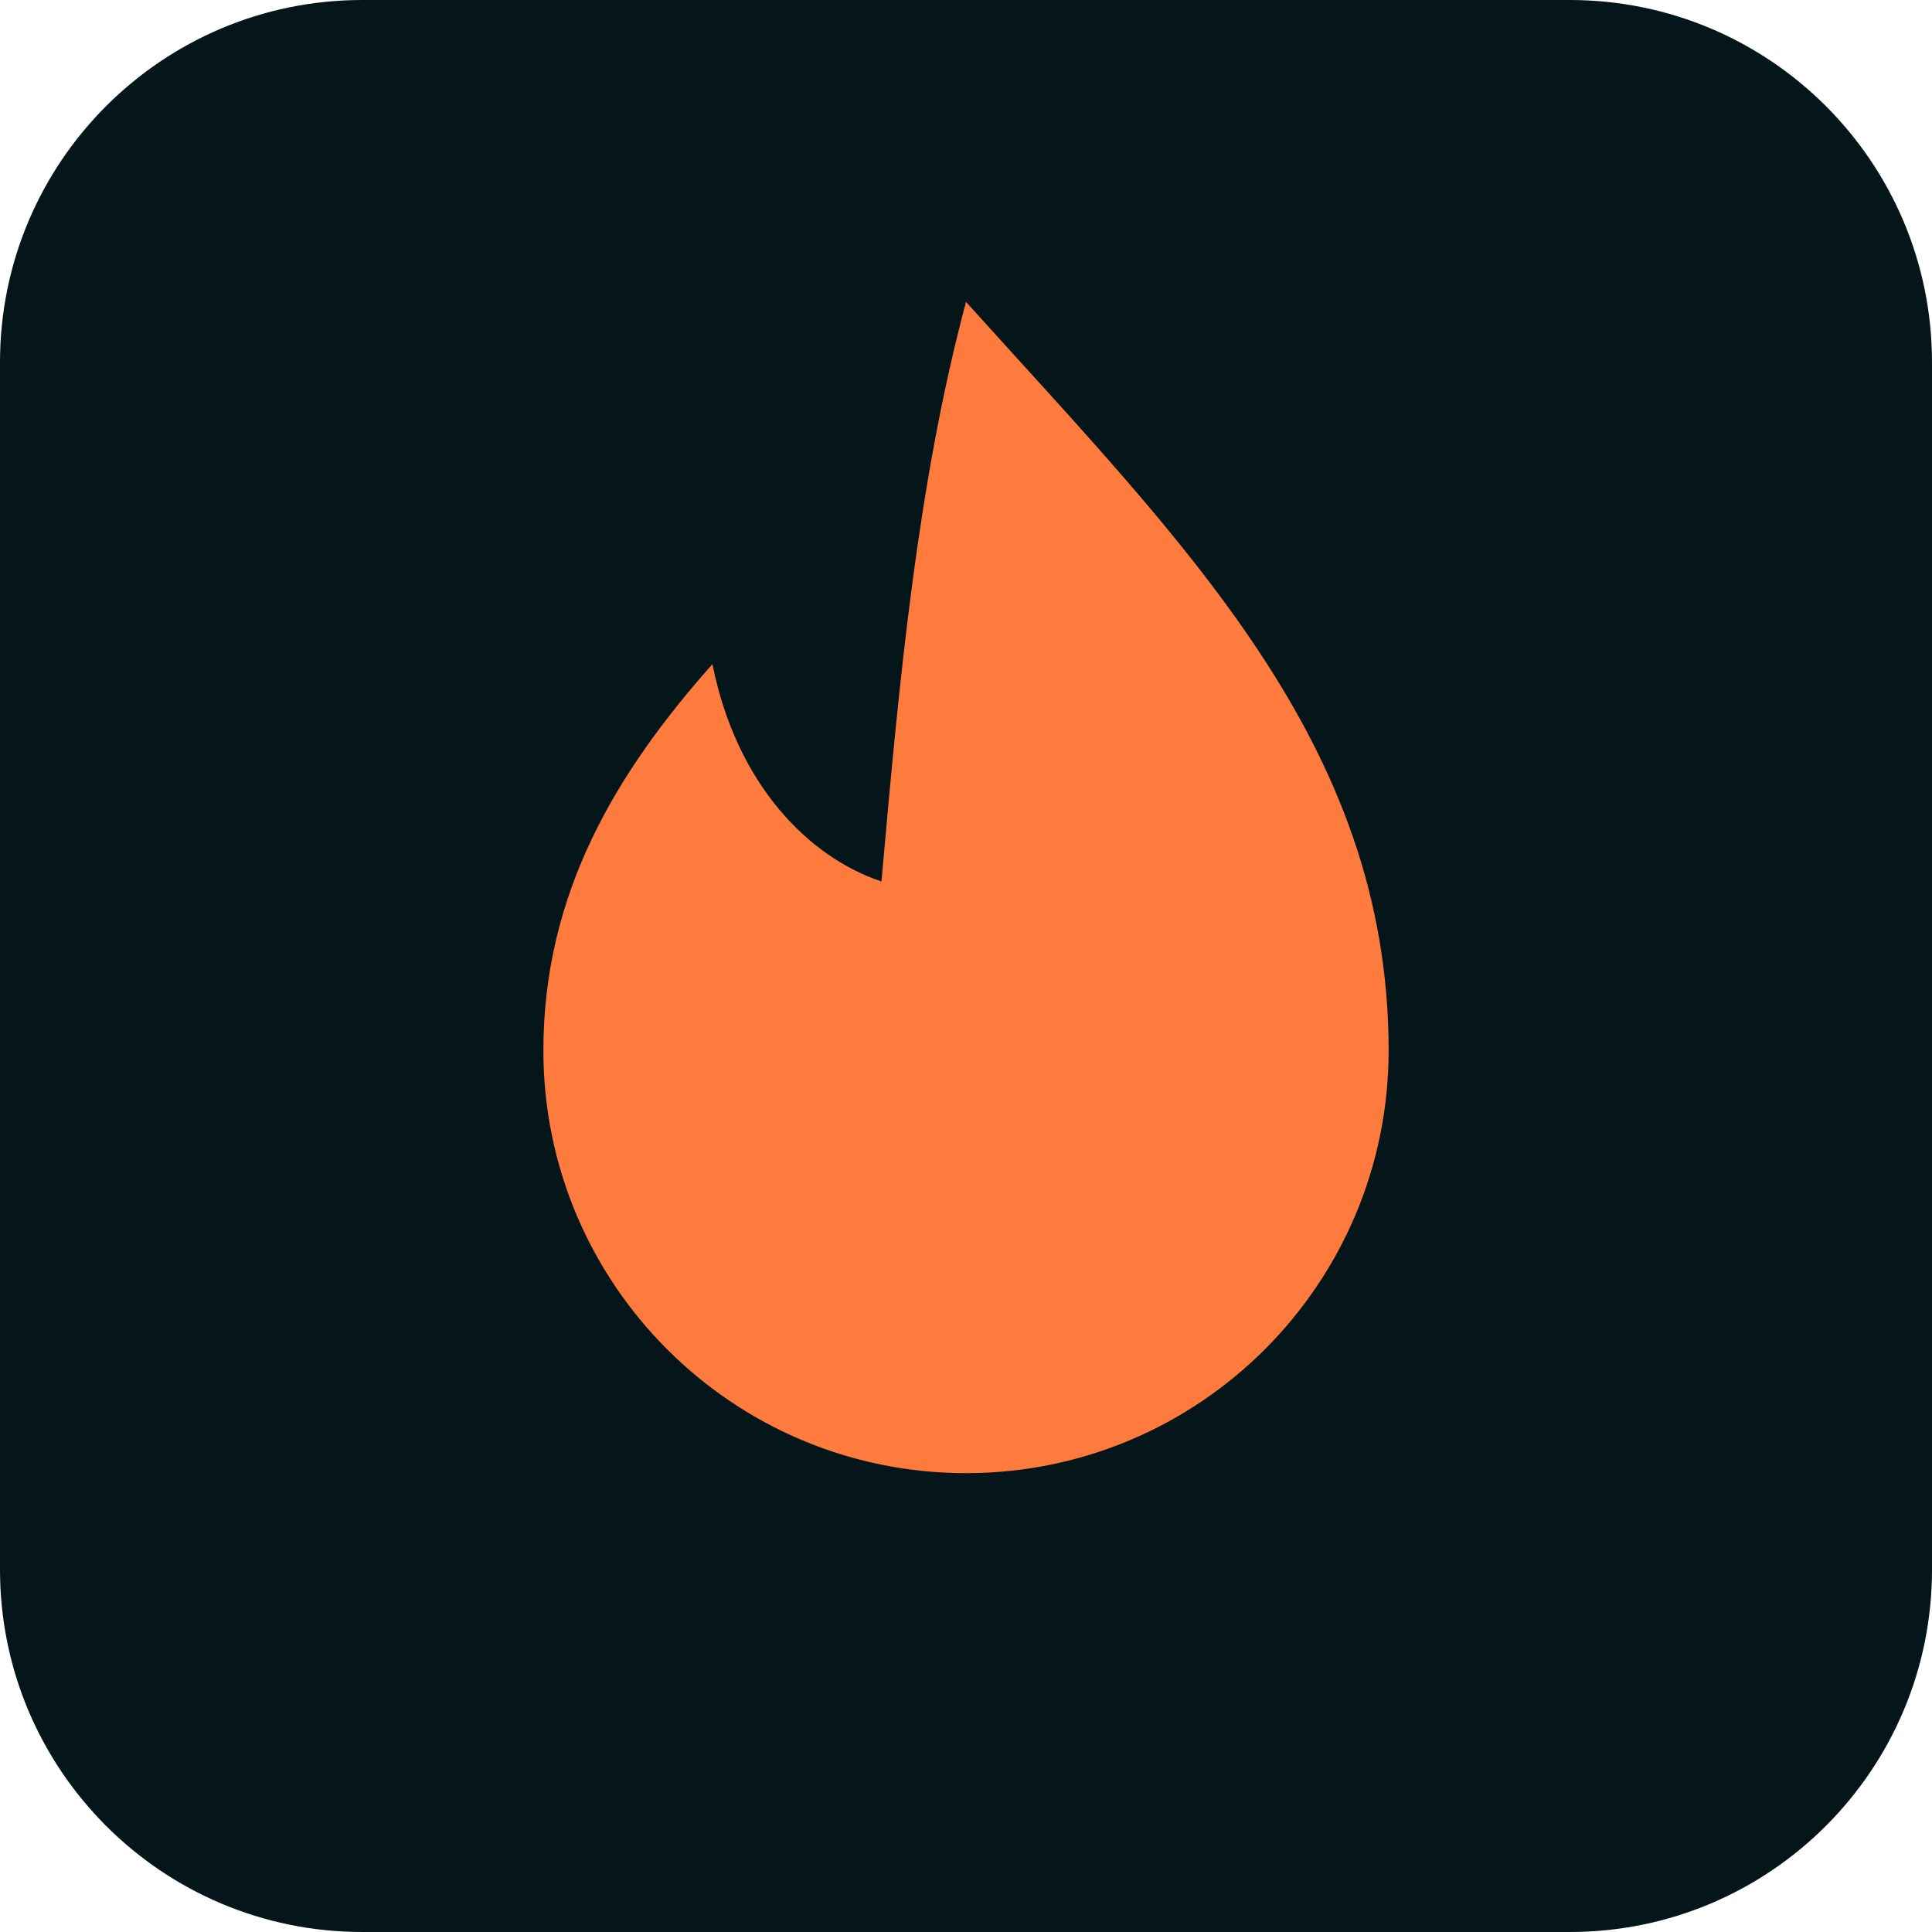
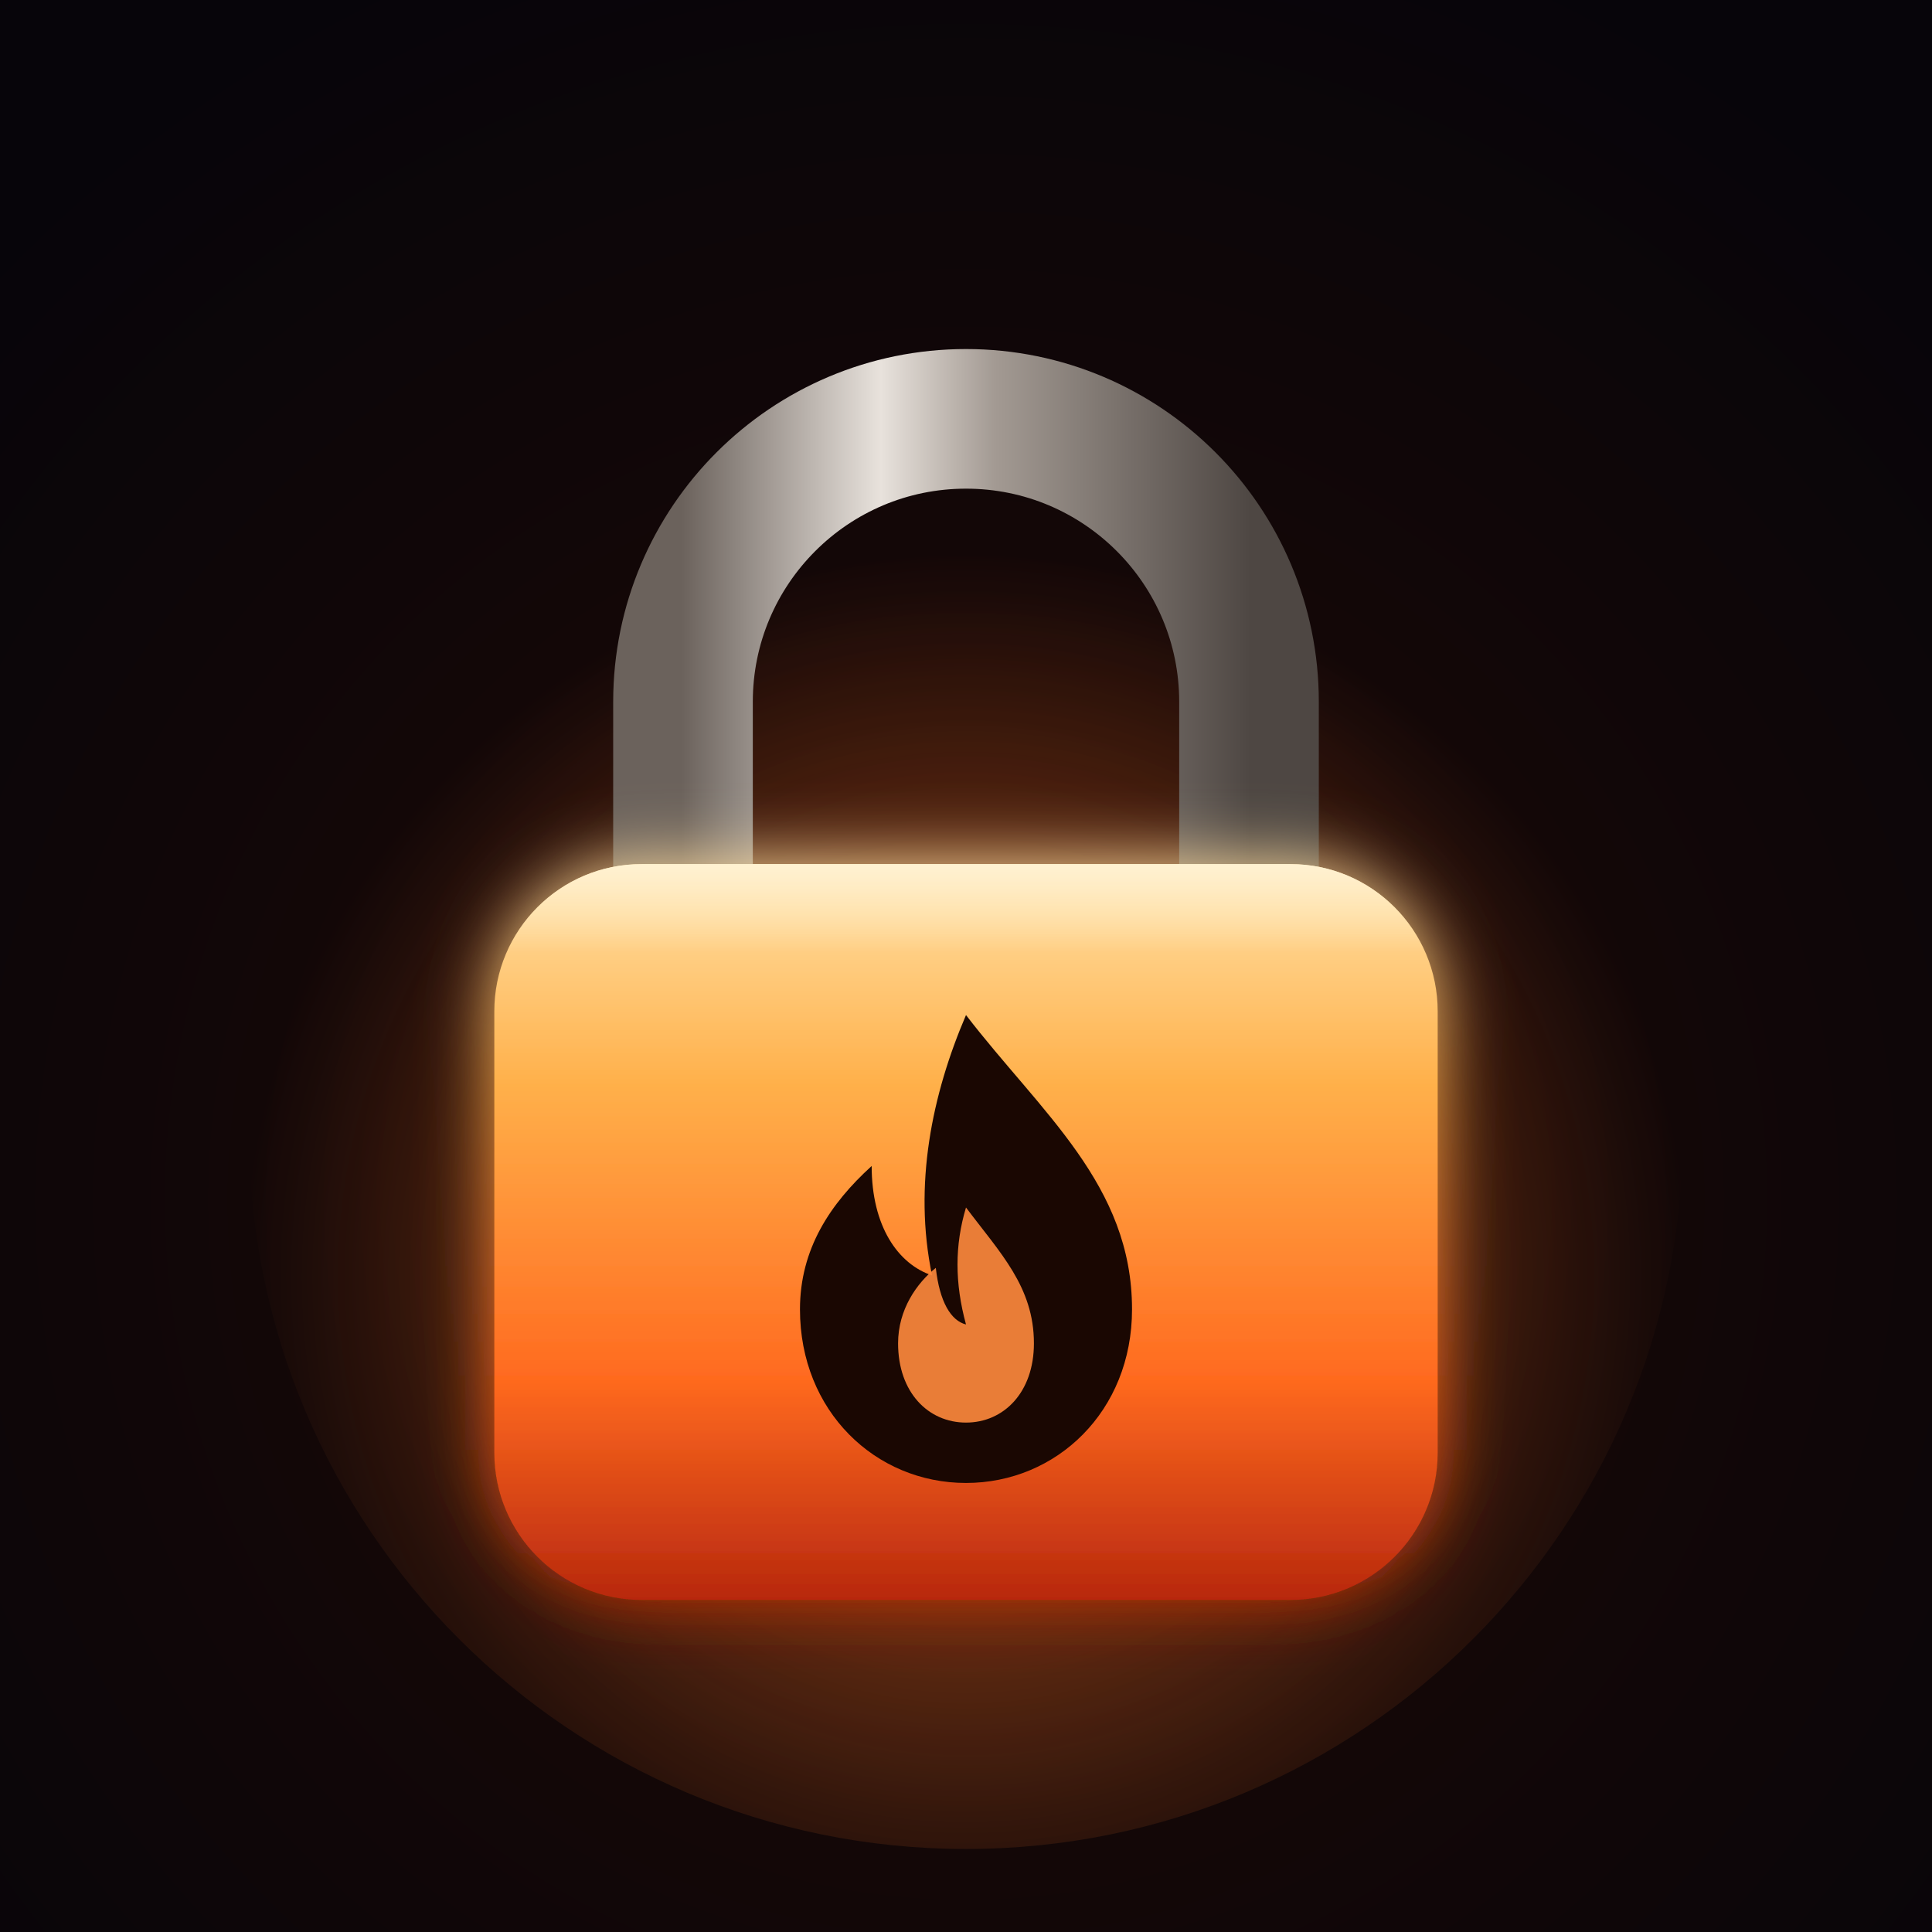
- <svg xmlns="http://www.w3.org/2000/svg" viewBox="0 0 32 32">
-   <rect width="32" height="32" rx="6" fill="#05161a" />
-   <path d="M16 5c3.6 4 7 7.3 7 12.4a7 7 0 0 1-14 0c0-2.6 1.2-4.6 2.8-6.4.4 2 1.6 3.2 2.8 3.6C14.9 11.2 15.2 8 16 5Z" fill="#ff7a3d" />
+ <svg xmlns="http://www.w3.org/2000/svg" viewBox="0 0 1024 1024" width="1024" height="1024">
+   <defs>
+     <radialGradient id="bg" cx="50%" cy="62%" r="70%">
+       <stop offset="0" stop-color="#3a1206" />
+       <stop offset=".45" stop-color="#140707" />
+       <stop offset="1" stop-color="#07050a" />
+     </radialGradient>
+     <linearGradient id="steel" x1="0" y1="0" x2="1" y2="0">
+       <stop offset="0" stop-color="#6b625c" />
+       <stop offset=".35" stop-color="#e8e2dc" />
+       <stop offset=".55" stop-color="#a39a93" />
+       <stop offset="1" stop-color="#4e4743" />
+     </linearGradient>
+     <linearGradient id="ember" x1="0" y1="0" x2="0" y2="1">
+       <stop offset="0" stop-color="#ffe2a8" />
+       <stop offset=".3" stop-color="#ffb04a" />
+       <stop offset=".7" stop-color="#ff6a1f" />
+       <stop offset="1" stop-color="#b8280e" />
+     </linearGradient>
+     <linearGradient id="rim" x1="0" y1="0" x2="0" y2="1">
+       <stop offset="0" stop-color="#fff3d6" stop-opacity=".9" />
+       <stop offset=".12" stop-color="#fff3d6" stop-opacity="0" />
+     </linearGradient>
+     <radialGradient id="halo" cx="50%" cy="60%" r="50%">
+       <stop offset="0" stop-color="#ff7a2a" stop-opacity=".55" />
+       <stop offset="1" stop-color="#ff7a2a" stop-opacity="0" />
+     </radialGradient>
+     <filter id="glow" x="-30%" y="-30%" width="160%" height="160%">
+       <feGaussianBlur stdDeviation="18" result="b" />
+       <feMerge>
+         <feMergeNode in="b" />
+         <feMergeNode in="SourceGraphic" />
+       </feMerge>
+     </filter>
+   </defs>
+   <rect width="1024" height="1024" fill="url(#bg)" />
+   <circle cx="512" cy="600" r="380" fill="url(#halo)" />
+   <path d="M362 478 V372 A150 150 0 0 1 662 372 V478" fill="none" stroke="url(#steel)" stroke-width="74" stroke-linecap="butt" />
+   <g filter="url(#glow)">
+     <rect x="262" y="458" width="500" height="390" rx="78" fill="url(#ember)" />
+   </g>
+   <rect x="262" y="458" width="500" height="390" rx="78" fill="url(#rim)" />
+   <path d="M512 538 C552 590 600 628 600 694 C600 748 560 786 512 786 C464 786 424 748 424 694 C424 662 440 638 462 618 C462 650 476 670 494 676 C484 628 494 580 512 538 Z" fill="#1a0702" />
+   <path d="M512 640 C530 664 548 682 548 712 C548 738 532 754 512 754 C492 754 476 738 476 712 C476 694 486 680 496 672 C498 690 504 700 512 702 C506 680 506 660 512 640 Z" fill="#ff8a3d" opacity=".9" />
</svg>
